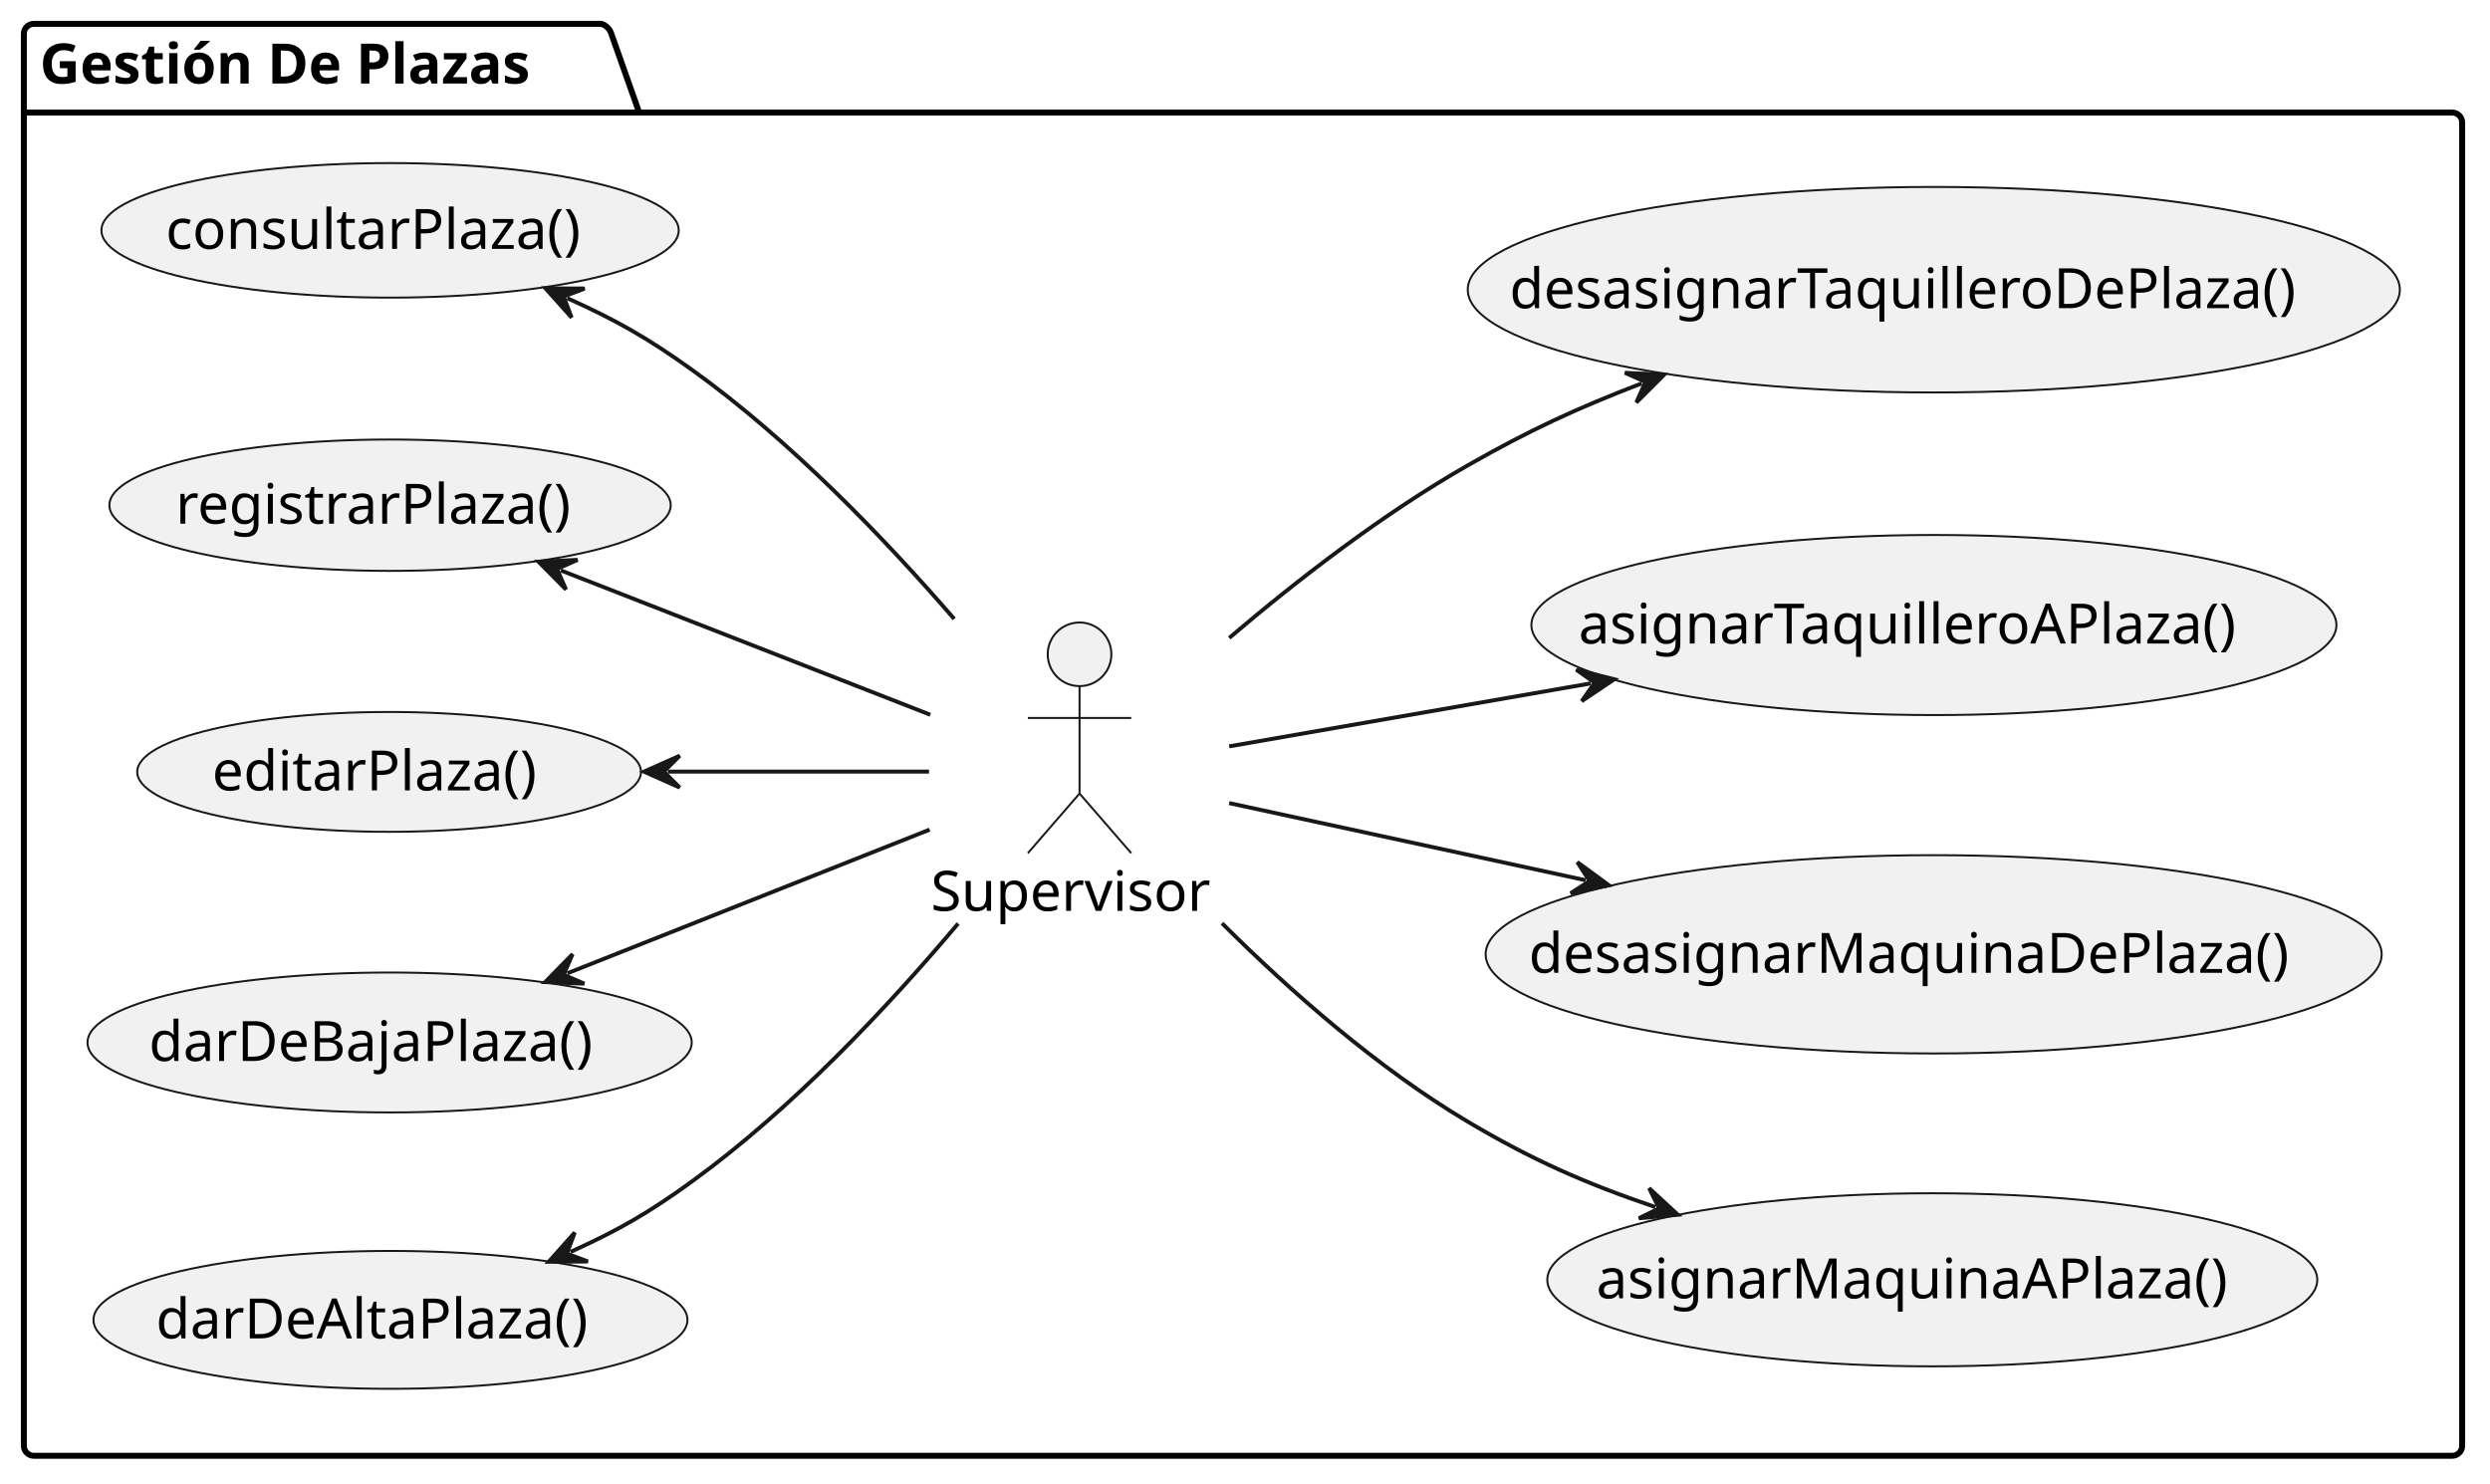
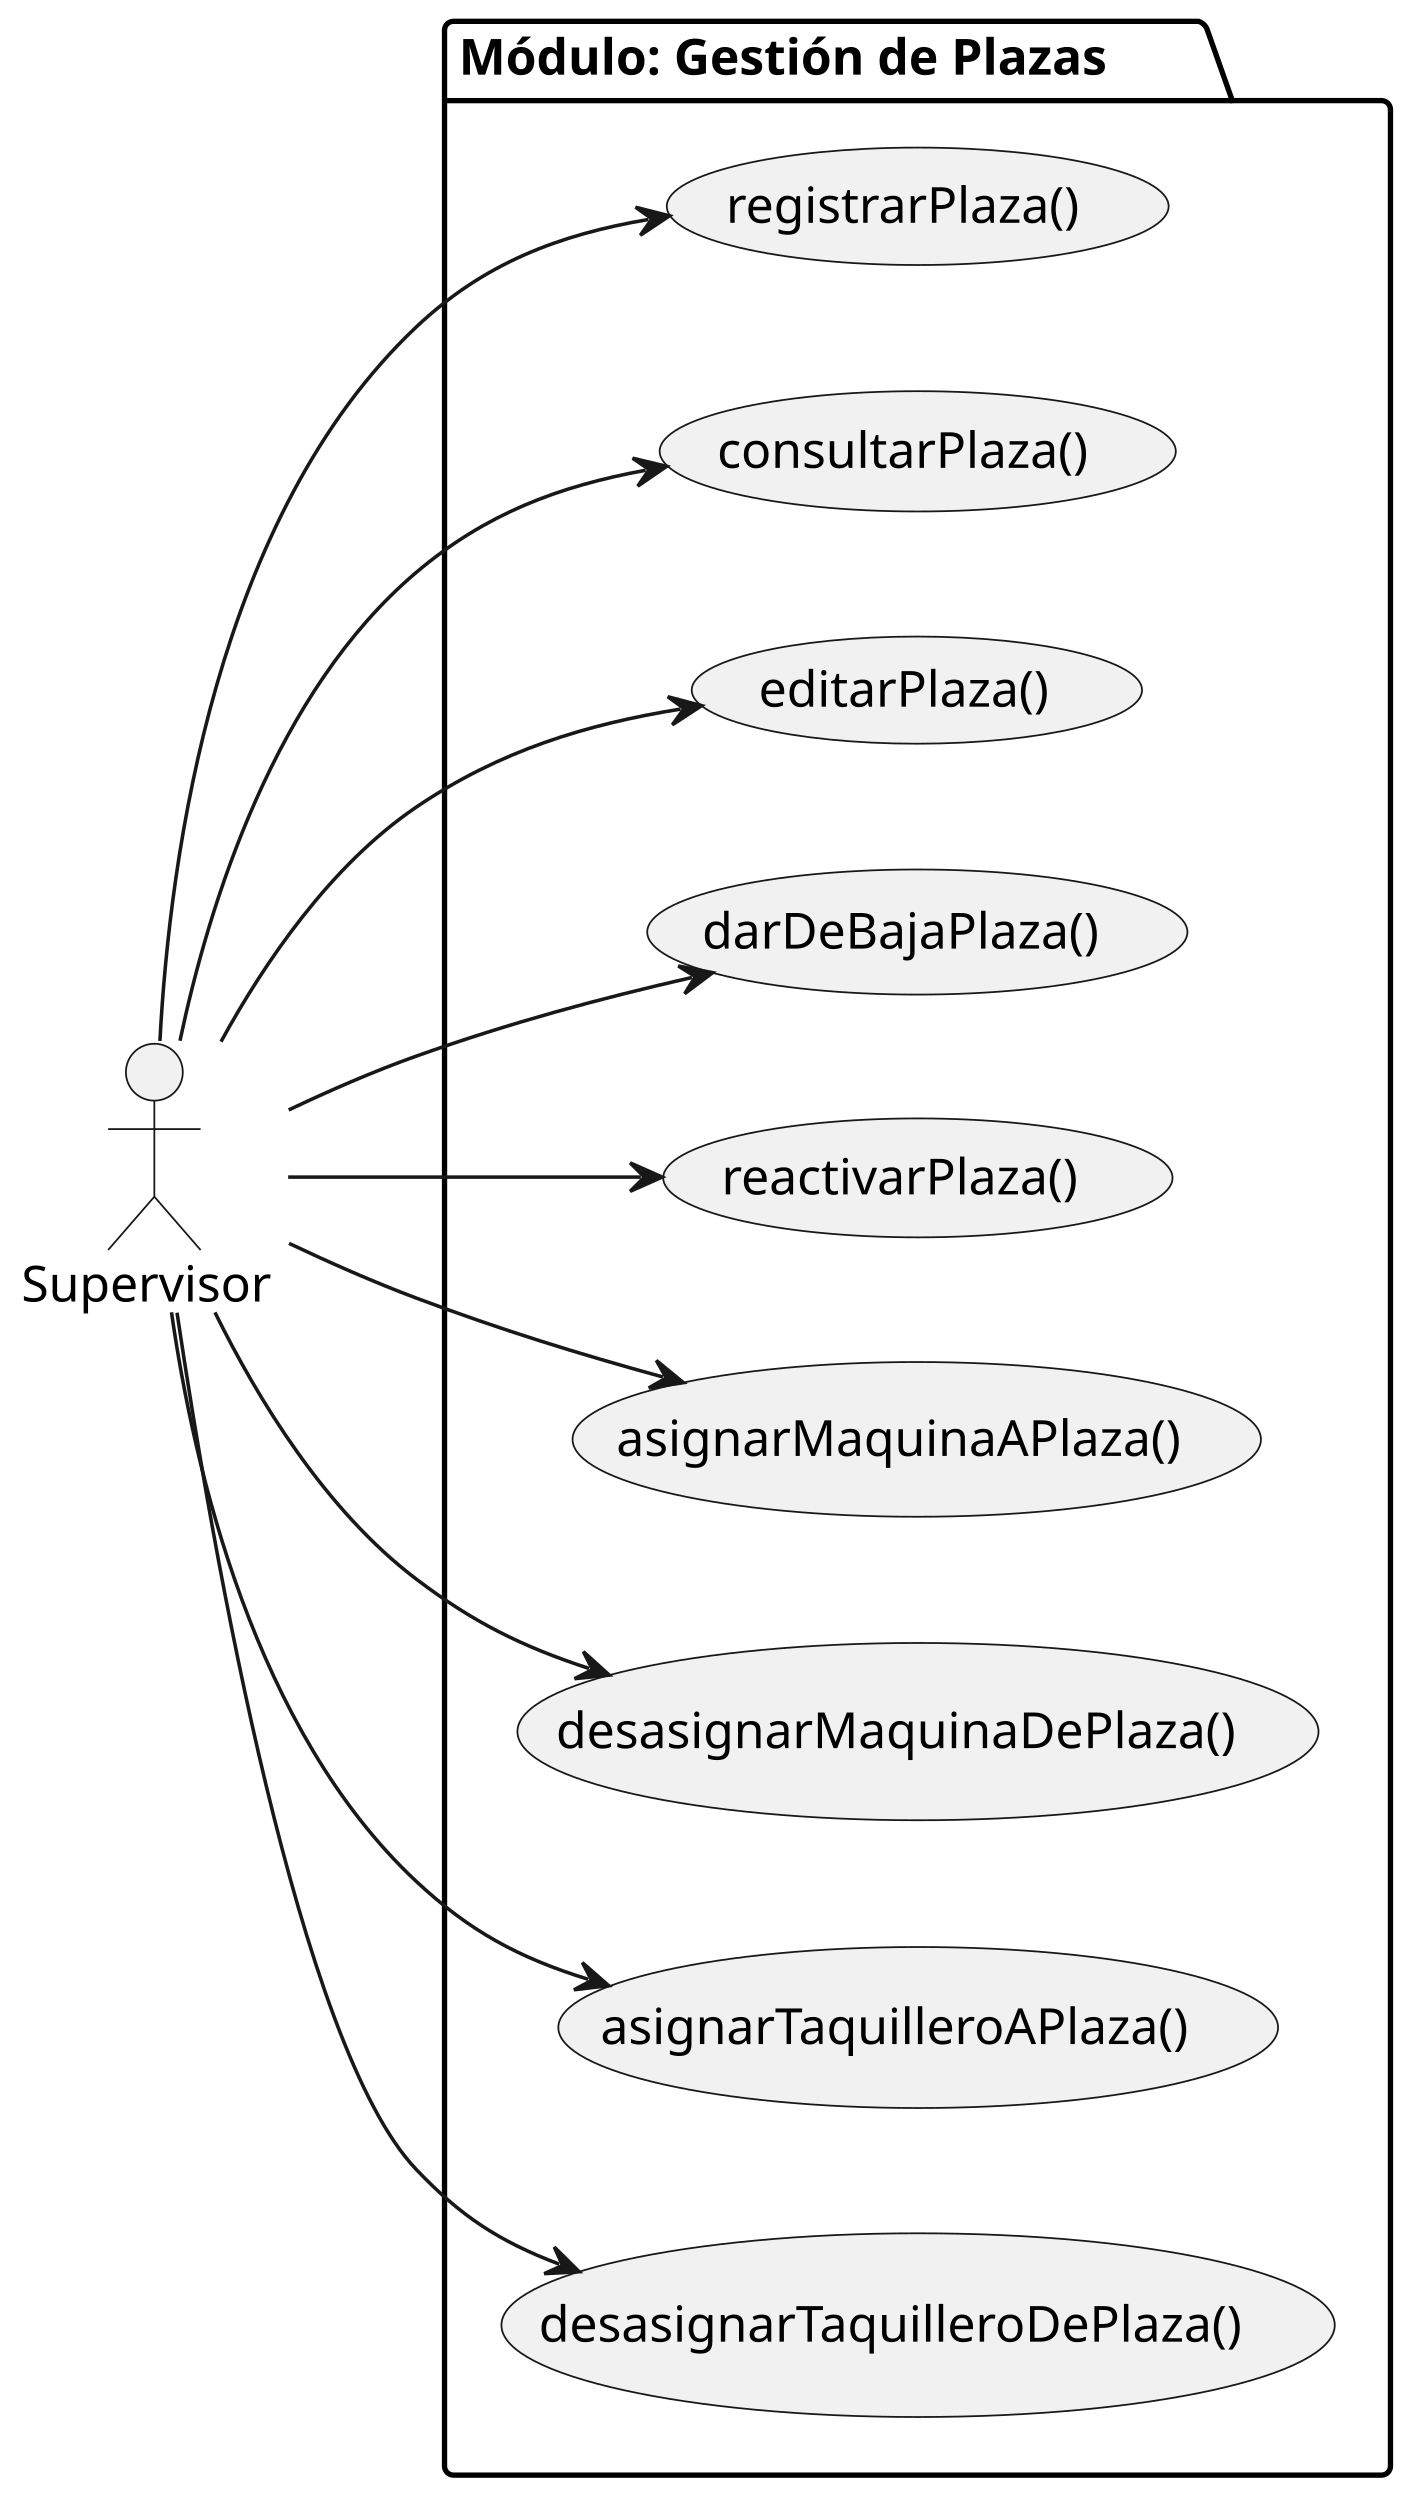
- <svg xmlns="http://www.w3.org/2000/svg" contentStyleType="text/css" data-diagram-type="DESCRIPTION" height="373px" preserveAspectRatio="none" style="width:626px;height:373px;background:#FFFFFF;" version="1.1" viewBox="0 0 626 373" width="626px" zoomAndPan="magnify">
+ <svg xmlns="http://www.w3.org/2000/svg" contentStyleType="text/css" data-diagram-type="DESCRIPTION" height="703px" preserveAspectRatio="none" style="width:398px;height:703px;background:#FFFFFF;" version="1.1" viewBox="0 0 398 703" width="398px" zoomAndPan="magnify">
  <defs />
  <g>
-     <g class="cluster" data-qualified-name="Gesti.n De Plazas" data-source-line="3" id="ent0002">
-       <path d="M8.5,6 L151.195,6 A3.75,3.75 0 0 1 153.695,8.5 L160.695,28.297 L616.5,28.297 A2.5,2.5 0 0 1 619,30.797 L619,363.5 A2.5,2.5 0 0 1 616.5,366 L8.5,366 A2.5,2.5 0 0 1 6,363.5 L6,8.5 A2.5,2.5 0 0 1 8.5,6" fill="none" style="stroke:#000000;stroke-width:1.5;" />
-       <line style="stroke:#000000;stroke-width:1.5;" x1="6" x2="160.695" y1="28.297" y2="28.297" />
-       <text fill="#000000" font-family="sans-serif" font-size="14" font-weight="bold" lengthAdjust="spacing" textLength="141.695" x="10" y="20.995">Gestión De Plazas</text>
+     <g class="cluster" data-qualified-name="M.dulo. Gesti.n de Plazas" data-source-line="5" id="ent0003">
+       <path d="M127.5,6 L337.023,6 A3.75,3.75 0 0 1 339.523,8.5 L346.523,28.297 L388.5,28.297 A2.5,2.5 0 0 1 391,30.797 L391,693.5 A2.5,2.5 0 0 1 388.5,696 L127.5,696 A2.5,2.5 0 0 1 125,693.5 L125,8.5 A2.5,2.5 0 0 1 127.5,6" fill="none" style="stroke:#000000;stroke-width:1.5;" />
+       <line style="stroke:#000000;stroke-width:1.5;" x1="125" x2="346.523" y1="28.297" y2="28.297" />
+       <text fill="#000000" font-family="sans-serif" font-size="14" font-weight="bold" lengthAdjust="spacing" textLength="208.523" x="129" y="20.995">Módulo: Gestión de Plazas</text>
    </g>
-     <g class="entity" data-qualified-name="Gesti.n De Plazas.supervisor" data-source-line="5" id="ent0003">
-       <ellipse cx="271.403" cy="164.5" fill="#F1F1F1" rx="8" ry="8" style="stroke:#181818;stroke-width:0.5;" />
-       <path d="M271.403,172.5 L271.403,199.5 M258.403,180.5 L284.403,180.5 M271.403,199.5 L258.403,214.5 M271.403,199.5 L284.403,214.5" fill="none" style="stroke:#181818;stroke-width:0.5;" />
-       <text fill="#000000" font-family="sans-serif" font-size="14" lengthAdjust="spacing" textLength="74.806" x="234" y="228.995">Supervisor</text>
+     <g class="entity" data-qualified-name="M.dulo. Gesti.n de Plazas.registrarPlaza" data-source-line="6" id="ent0004">
+       <ellipse cx="258.059" cy="58.012" fill="#F1F1F1" rx="70.559" ry="16.512" style="stroke:#181818;stroke-width:0.5;" />
+       <text fill="#000000" font-family="sans-serif" font-size="14" lengthAdjust="spacing" textLength="107.782" x="204.168" y="62.66">registrarPlaza()</text>
    </g>
-     <g class="entity" data-qualified-name="Gesti.n De Plazas.consultarPlaza" data-source-line="7" id="ent0004">
-       <ellipse cx="98.068" cy="57.914" fill="#F1F1F1" rx="72.568" ry="16.914" style="stroke:#181818;stroke-width:0.5;" />
-       <text fill="#000000" font-family="sans-serif" font-size="14" lengthAdjust="spacing" textLength="112.779" x="41.678" y="62.562">consultarPlaza()</text>
+     <g class="entity" data-qualified-name="M.dulo. Gesti.n de Plazas.consultarPlaza" data-source-line="7" id="ent0005">
+       <ellipse cx="258.068" cy="126.914" fill="#F1F1F1" rx="72.568" ry="16.914" style="stroke:#181818;stroke-width:0.5;" />
+       <text fill="#000000" font-family="sans-serif" font-size="14" lengthAdjust="spacing" textLength="112.779" x="201.678" y="131.562">consultarPlaza()</text>
    </g>
-     <g class="entity" data-qualified-name="Gesti.n De Plazas.registrarPlaza" data-source-line="8" id="ent0005">
-       <ellipse cx="98.059" cy="127.012" fill="#F1F1F1" rx="70.559" ry="16.512" style="stroke:#181818;stroke-width:0.5;" />
-       <text fill="#000000" font-family="sans-serif" font-size="14" lengthAdjust="spacing" textLength="107.782" x="44.168" y="131.66">registrarPlaza()</text>
+     <g class="entity" data-qualified-name="M.dulo. Gesti.n de Plazas.editarPlaza" data-source-line="8" id="ent0006">
+       <ellipse cx="257.825" cy="194.065" fill="#F1F1F1" rx="63.325" ry="15.065" style="stroke:#181818;stroke-width:0.5;" />
+       <text fill="#000000" font-family="sans-serif" font-size="14" lengthAdjust="spacing" textLength="88.977" x="213.337" y="198.714">editarPlaza()</text>
    </g>
-     <g class="entity" data-qualified-name="Gesti.n De Plazas.editarPlaza" data-source-line="9" id="ent0006">
-       <ellipse cx="97.825" cy="194.065" fill="#F1F1F1" rx="63.325" ry="15.065" style="stroke:#181818;stroke-width:0.5;" />
-       <text fill="#000000" font-family="sans-serif" font-size="14" lengthAdjust="spacing" textLength="88.977" x="53.337" y="198.714">editarPlaza()</text>
+     <g class="entity" data-qualified-name="M.dulo. Gesti.n de Plazas.darDeBajaPlaza" data-source-line="9" id="ent0007">
+       <ellipse cx="257.952" cy="262.09" fill="#F1F1F1" rx="75.952" ry="17.59" style="stroke:#181818;stroke-width:0.5;" />
+       <text fill="#000000" font-family="sans-serif" font-size="14" lengthAdjust="spacing" textLength="121.03" x="197.437" y="266.739">darDeBajaPlaza()</text>
    </g>
-     <g class="entity" data-qualified-name="Gesti.n De Plazas.darDeBajaPlaza" data-source-line="10" id="ent0007">
-       <ellipse cx="97.952" cy="262.09" fill="#F1F1F1" rx="75.952" ry="17.59" style="stroke:#181818;stroke-width:0.5;" />
-       <text fill="#000000" font-family="sans-serif" font-size="14" lengthAdjust="spacing" textLength="121.03" x="37.437" y="266.739">darDeBajaPlaza()</text>
+     <g class="entity" data-qualified-name="M.dulo. Gesti.n de Plazas.reactivarPlaza" data-source-line="10" id="ent0008">
+       <ellipse cx="258.11" cy="331.222" fill="#F1F1F1" rx="71.61" ry="16.722" style="stroke:#181818;stroke-width:0.5;" />
+       <text fill="#000000" font-family="sans-serif" font-size="14" lengthAdjust="spacing" textLength="110.407" x="202.907" y="335.87">reactivarPlaza()</text>
    </g>
-     <g class="entity" data-qualified-name="Gesti.n De Plazas.darDeAltaPlaza" data-source-line="11" id="ent0008">
-       <ellipse cx="98.165" cy="331.833" fill="#F1F1F1" rx="74.665" ry="17.333" style="stroke:#181818;stroke-width:0.5;" />
-       <text fill="#000000" font-family="sans-serif" font-size="14" lengthAdjust="spacing" textLength="117.913" x="39.208" y="336.481">darDeAltaPlaza()</text>
+     <g class="entity" data-qualified-name="M.dulo. Gesti.n de Plazas.asignarMaquinaAPlaza" data-source-line="12" id="ent0009">
+       <ellipse cx="257.79" cy="404.758" fill="#F1F1F1" rx="96.79" ry="21.758" style="stroke:#181818;stroke-width:0.5;" />
+       <text fill="#000000" font-family="sans-serif" font-size="14" lengthAdjust="spacing" textLength="168.957" x="173.311" y="409.406">asignarMaquinaAPlaza()</text>
    </g>
-     <g class="entity" data-qualified-name="Gesti.n De Plazas.asignarMaquinaAPlaza" data-source-line="13" id="ent0009">
-       <ellipse cx="485.79" cy="321.758" fill="#F1F1F1" rx="96.79" ry="21.758" style="stroke:#181818;stroke-width:0.5;" />
-       <text fill="#000000" font-family="sans-serif" font-size="14" lengthAdjust="spacing" textLength="168.957" x="401.311" y="326.406">asignarMaquinaAPlaza()</text>
+     <g class="entity" data-qualified-name="M.dulo. Gesti.n de Plazas.desasignarMaquinaDePlaza" data-source-line="13" id="ent0010">
+       <ellipse cx="258.135" cy="486.927" fill="#F1F1F1" rx="112.635" ry="24.927" style="stroke:#181818;stroke-width:0.5;" />
+       <text fill="#000000" font-family="sans-serif" font-size="14" lengthAdjust="spacing" textLength="203.567" x="156.351" y="491.575">desasignarMaquinaDePlaza()</text>
    </g>
-     <g class="entity" data-qualified-name="Gesti.n De Plazas.desasignarMaquinaDePlaza" data-source-line="14" id="ent0010">
-       <ellipse cx="486.135" cy="239.927" fill="#F1F1F1" rx="112.635" ry="24.927" style="stroke:#181818;stroke-width:0.5;" />
-       <text fill="#000000" font-family="sans-serif" font-size="14" lengthAdjust="spacing" textLength="203.567" x="384.351" y="244.575">desasignarMaquinaDePlaza()</text>
+     <g class="entity" data-qualified-name="M.dulo. Gesti.n de Plazas.asignarTaquilleroAPlaza" data-source-line="15" id="ent0011">
+       <ellipse cx="258.197" cy="570.139" fill="#F1F1F1" rx="101.197" ry="22.639" style="stroke:#181818;stroke-width:0.5;" />
+       <text fill="#000000" font-family="sans-serif" font-size="14" lengthAdjust="spacing" textLength="178.691" x="168.851" y="574.788">asignarTaquilleroAPlaza()</text>
    </g>
-     <g class="entity" data-qualified-name="Gesti.n De Plazas.asignarTaquilleroAPlaza" data-source-line="16" id="ent0011">
-       <ellipse cx="486.197" cy="157.139" fill="#F1F1F1" rx="101.197" ry="22.639" style="stroke:#181818;stroke-width:0.5;" />
-       <text fill="#000000" font-family="sans-serif" font-size="14" lengthAdjust="spacing" textLength="178.691" x="396.851" y="161.788">asignarTaquilleroAPlaza()</text>
+     <g class="entity" data-qualified-name="M.dulo. Gesti.n de Plazas.desasignarTaquilleroDePlaza" data-source-line="16" id="ent0012">
+       <ellipse cx="258.168" cy="653.834" fill="#F1F1F1" rx="117.168" ry="25.834" style="stroke:#181818;stroke-width:0.5;" />
+       <text fill="#000000" font-family="sans-serif" font-size="14" lengthAdjust="spacing" textLength="213.302" x="151.517" y="658.482">desasignarTaquilleroDePlaza()</text>
    </g>
-     <g class="entity" data-qualified-name="Gesti.n De Plazas.desasignarTaquilleroDePlaza" data-source-line="17" id="ent0012">
-       <ellipse cx="486.168" cy="72.834" fill="#F1F1F1" rx="117.168" ry="25.834" style="stroke:#181818;stroke-width:0.5;" />
-       <text fill="#000000" font-family="sans-serif" font-size="14" lengthAdjust="spacing" textLength="213.302" x="379.517" y="77.482">desasignarTaquilleroDePlaza()</text>
+     <g class="entity" data-qualified-name="supervisor" data-source-line="3" id="ent0002">
+       <ellipse cx="43.403" cy="301.5" fill="#F1F1F1" rx="8" ry="8" style="stroke:#181818;stroke-width:0.5;" />
+       <path d="M43.403,309.5 L43.403,336.5 M30.403,317.5 L56.403,317.5 M43.403,336.5 L30.403,351.5 M43.403,336.5 L56.403,351.5" fill="none" style="stroke:#181818;stroke-width:0.5;" />
+       <text fill="#000000" font-family="sans-serif" font-size="14" lengthAdjust="spacing" textLength="74.806" x="6" y="365.995">Supervisor</text>
    </g>
-     <g class="link" data-entity-1="ent0004" data-entity-2="ent0003" data-link-type="dependency" data-source-line="22" id="lnk13">
-       <path d="M142.612,74.96 C154.912,80.49 162.79,84.96 174,93 C198.63,110.67 222.21,135.17 239.9,155.61" fill="none" id="consultarPlaza-backto-supervisor" style="stroke:#181818;stroke-width:1;" />
-       <polygon fill="#181818" points="137.14,72.5,143.708,79.839,141.7,74.55,146.989,72.542,137.14,72.5" style="stroke:#181818;stroke-width:1;" />
+     <g class="link" data-entity-1="ent0002" data-entity-2="ent0004" data-link-type="dependency" data-source-line="19" id="lnk13">
+       <path d="M44.97,292.72 C47.77,239.85 60.91,145.02 117,92 C136.09,73.96 157.156,66.01 182.346,61.71" fill="none" id="supervisor-to-registrarPlaza" style="stroke:#181818;stroke-width:1;" />
+       <polygon fill="#181818" points="188.26,60.7,178.715,58.272,183.331,61.541,180.061,66.157,188.26,60.7" style="stroke:#181818;stroke-width:1;" />
    </g>
-     <g class="link" data-entity-1="ent0005" data-entity-2="ent0003" data-link-type="dependency" data-source-line="23" id="lnk14">
-       <path d="M140.959,143.393 C169.969,154.723 204.82,168.34 233.89,179.7" fill="none" id="registrarPlaza-backto-supervisor" style="stroke:#181818;stroke-width:1;" />
-       <polygon fill="#181818" points="135.37,141.21,142.298,148.21,140.027,143.029,145.208,140.758,135.37,141.21" style="stroke:#181818;stroke-width:1;" />
+     <g class="link" data-entity-1="ent0002" data-entity-2="ent0005" data-link-type="dependency" data-source-line="20" id="lnk14">
+       <path d="M50.61,292.66 C58.84,253.75 77.34,194.6 117,161 C136.56,144.43 157,136.758 181.56,132.228" fill="none" id="supervisor-to-consultarPlaza" style="stroke:#181818;stroke-width:1;" />
+       <polygon fill="#181818" points="187.46,131.14,177.884,128.839,182.543,132.047,179.335,136.706,187.46,131.14" style="stroke:#181818;stroke-width:1;" />
    </g>
-     <g class="link" data-entity-1="ent0006" data-entity-2="ent0003" data-link-type="dependency" data-source-line="24" id="lnk15">
-       <path d="M167.89,194 C191.98,194 212.66,194 233.56,194" fill="none" id="editarPlaza-backto-supervisor" style="stroke:#181818;stroke-width:1;" />
-       <polygon fill="#181818" points="161.89,194,170.89,198,166.89,194,170.89,190,161.89,194" style="stroke:#181818;stroke-width:1;" />
+     <g class="link" data-entity-1="ent0002" data-entity-2="ent0006" data-link-type="dependency" data-source-line="21" id="lnk15">
+       <path d="M62.14,292.93 C74.44,270.47 92.97,243.33 117,227 C140.55,211 164.967,203.67 191.377,199.39" fill="none" id="supervisor-to-editarPlaza" style="stroke:#181818;stroke-width:1;" />
+       <polygon fill="#181818" points="197.3,198.43,187.776,195.921,192.364,199.23,189.056,203.818,197.3,198.43" style="stroke:#181818;stroke-width:1;" />
    </g>
-     <g class="link" data-entity-1="ent0007" data-entity-2="ent0003" data-link-type="dependency" data-source-line="25" id="lnk16">
-       <path d="M142.637,244.698 C171.457,233.268 205.23,219.88 233.72,208.58" fill="none" id="darDeBajaPlaza-backto-supervisor" style="stroke:#181818;stroke-width:1;" />
-       <polygon fill="#181818" points="137.06,246.91,146.901,247.31,141.708,245.067,143.951,239.874,137.06,246.91" style="stroke:#181818;stroke-width:1;" />
+     <g class="link" data-entity-1="ent0002" data-entity-2="ent0007" data-link-type="dependency" data-source-line="22" id="lnk16">
+       <path d="M81.18,312.12 C92.47,306.76 105.08,301.24 117,297 C143.91,287.43 168.772,280.783 194.552,274.863" fill="none" id="supervisor-to-darDeBajaPlaza" style="stroke:#181818;stroke-width:1;" />
+       <polygon fill="#181818" points="200.4,273.52,190.733,271.636,195.527,274.639,192.524,279.433,200.4,273.52" style="stroke:#181818;stroke-width:1;" />
    </g>
-     <g class="link" data-entity-1="ent0008" data-entity-2="ent0003" data-link-type="dependency" data-source-line="26" id="lnk17">
-       <path d="M143.417,314.748 C155.517,309.278 163.06,304.93 174,297 C199.2,278.73 223.14,253.24 240.88,232.19" fill="none" id="darDeAltaPlaza-backto-supervisor" style="stroke:#181818;stroke-width:1;" />
-       <polygon fill="#181818" points="137.95,317.22,147.799,317.158,142.506,315.16,144.503,309.868,137.95,317.22" style="stroke:#181818;stroke-width:1;" />
+     <g class="link" data-entity-1="ent0002" data-entity-2="ent0008" data-link-type="dependency" data-source-line="23" id="lnk17">
+       <path d="M81.03,331 C109.87,331 144.97,331 180.2,331" fill="none" id="supervisor-to-reactivarPlaza" style="stroke:#181818;stroke-width:1;" />
+       <polygon fill="#181818" points="186.2,331,177.2,327,181.2,331,177.2,335,186.2,331" style="stroke:#181818;stroke-width:1;" />
    </g>
-     <g class="link" data-entity-1="ent0003" data-entity-2="ent0009" data-link-type="dependency" data-source-line="28" id="lnk18">
-       <path d="M307.22,232.12 C324.45,249.25 346.38,268.57 369,282 C385.21,291.62 398.399,297.44 416.149,303.47" fill="none" id="supervisor-to-asignarMaquinaAPlaza" style="stroke:#181818;stroke-width:1;" />
-       <polygon fill="#181818" points="421.83,305.4,414.595,298.718,417.096,303.792,412.022,306.292,421.83,305.4" style="stroke:#181818;stroke-width:1;" />
+     <g class="link" data-entity-1="ent0002" data-entity-2="ent0009" data-link-type="dependency" data-source-line="25" id="lnk18">
+       <path d="M81.27,349.64 C92.57,354.98 105.15,360.56 117,365 C141.15,374.04 162.495,380.637 186.395,387.217" fill="none" id="supervisor-to-asignarMaquinaAPlaza" style="stroke:#181818;stroke-width:1;" />
+       <polygon fill="#181818" points="192.18,388.81,184.565,382.565,187.359,387.483,182.441,390.278,192.18,388.81" style="stroke:#181818;stroke-width:1;" />
    </g>
-     <g class="link" data-entity-1="ent0003" data-entity-2="ent0010" data-link-type="dependency" data-source-line="29" id="lnk19">
-       <path d="M309.03,201.91 C335.26,207.58 365.766,214.191 398.636,221.302" fill="none" id="supervisor-to-desasignarMaquinaDePlaza" style="stroke:#181818;stroke-width:1;" />
-       <polygon fill="#181818" points="404.5,222.57,396.549,216.758,399.613,221.513,394.858,224.577,404.5,222.57" style="stroke:#181818;stroke-width:1;" />
+     <g class="link" data-entity-1="ent0002" data-entity-2="ent0010" data-link-type="dependency" data-source-line="26" id="lnk19">
+       <path d="M60.44,369.04 C72.59,393.69 91.56,424.7 117,444 C132.9,456.07 146.508,462.912 165.648,469.182" fill="none" id="supervisor-to-desasignarMaquinaDePlaza" style="stroke:#181818;stroke-width:1;" />
+       <polygon fill="#181818" points="171.35,471.05,164.042,464.447,166.599,469.493,161.552,472.05,171.35,471.05" style="stroke:#181818;stroke-width:1;" />
    </g>
-     <g class="link" data-entity-1="ent0003" data-entity-2="ent0011" data-link-type="dependency" data-source-line="31" id="lnk20">
-       <path d="M309.03,187.64 C335.61,183.01 366.709,177.6 399.929,171.81" fill="none" id="supervisor-to-asignarTaquilleroAPlaza" style="stroke:#181818;stroke-width:1;" />
-       <polygon fill="#181818" points="405.84,170.78,396.287,168.385,400.914,171.638,397.661,176.266,405.84,170.78" style="stroke:#181818;stroke-width:1;" />
+     <g class="link" data-entity-1="ent0002" data-entity-2="ent0011" data-link-type="dependency" data-source-line="28" id="lnk20">
+       <path d="M48.22,369.02 C54.6,413.55 71.7,486.6 117,529 C131.98,543.02 145.759,550.494 165.439,556.594" fill="none" id="supervisor-to-asignarTaquilleroAPlaza" style="stroke:#181818;stroke-width:1;" />
+       <polygon fill="#181818" points="171.17,558.37,163.758,551.885,166.394,556.89,161.389,559.526,171.17,558.37" style="stroke:#181818;stroke-width:1;" />
    </g>
-     <g class="link" data-entity-1="ent0003" data-entity-2="ent0012" data-link-type="dependency" data-source-line="32" id="lnk21">
-       <path d="M309.04,160.38 C326.31,145.69 347.77,129.1 369,117 C384.34,108.25 396.159,102.751 412.749,96.381" fill="none" id="supervisor-to-desasignarTaquilleroDePlaza" style="stroke:#181818;stroke-width:1;" />
-       <polygon fill="#181818" points="418.35,94.23,408.514,93.722,413.682,96.022,411.382,101.19,418.35,94.23" style="stroke:#181818;stroke-width:1;" />
+     <g class="link" data-entity-1="ent0002" data-entity-2="ent0012" data-link-type="dependency" data-source-line="29" id="lnk21">
+       <path d="M49.78,369.13 C59.92,437.11 84.06,575.37 117,610 C129.47,623.11 140.181,630.201 157.251,636.681" fill="none" id="supervisor-to-desasignarTaquilleroDePlaza" style="stroke:#181818;stroke-width:1;" />
+       <polygon fill="#181818" points="162.86,638.81,155.865,631.876,158.185,637.035,153.026,639.356,162.86,638.81" style="stroke:#181818;stroke-width:1;" />
    </g>
  </g>
</svg>
